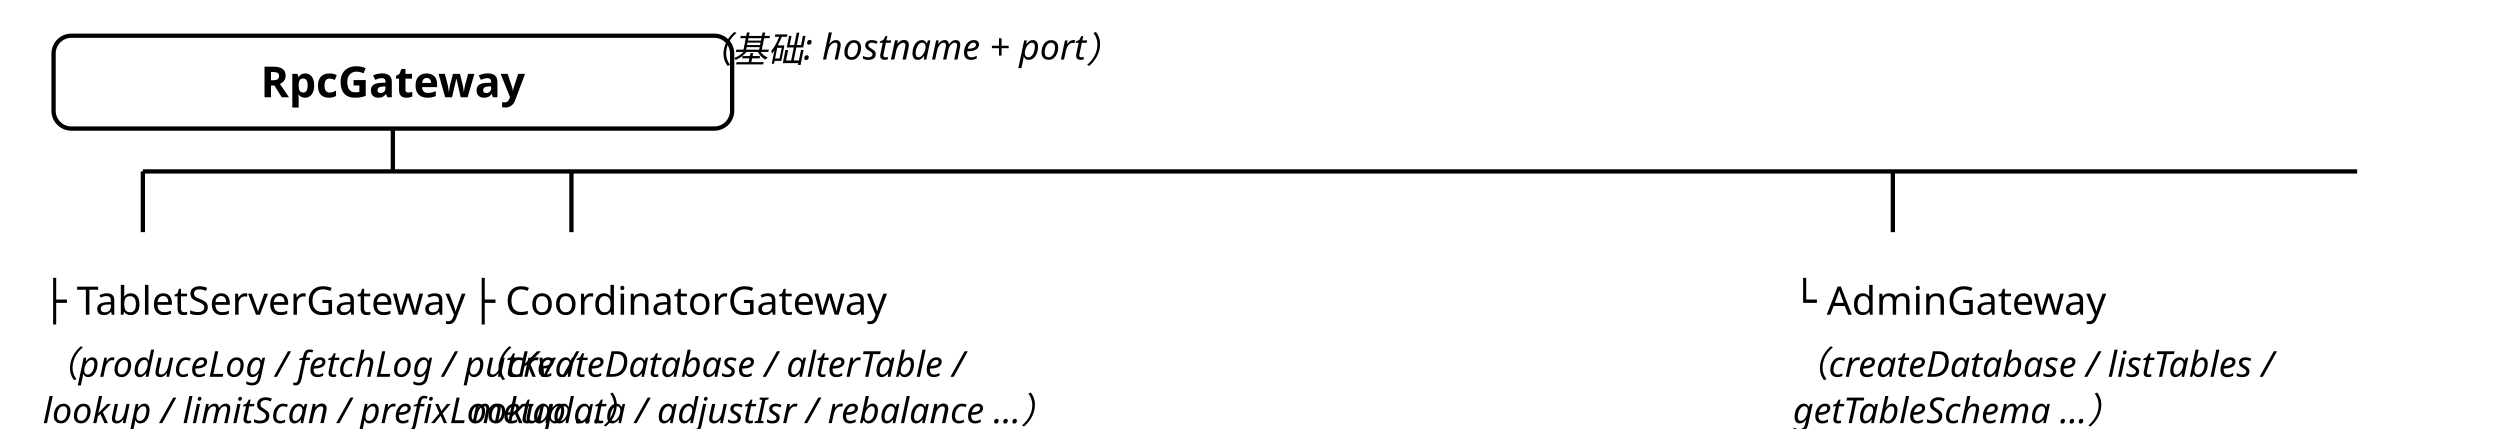
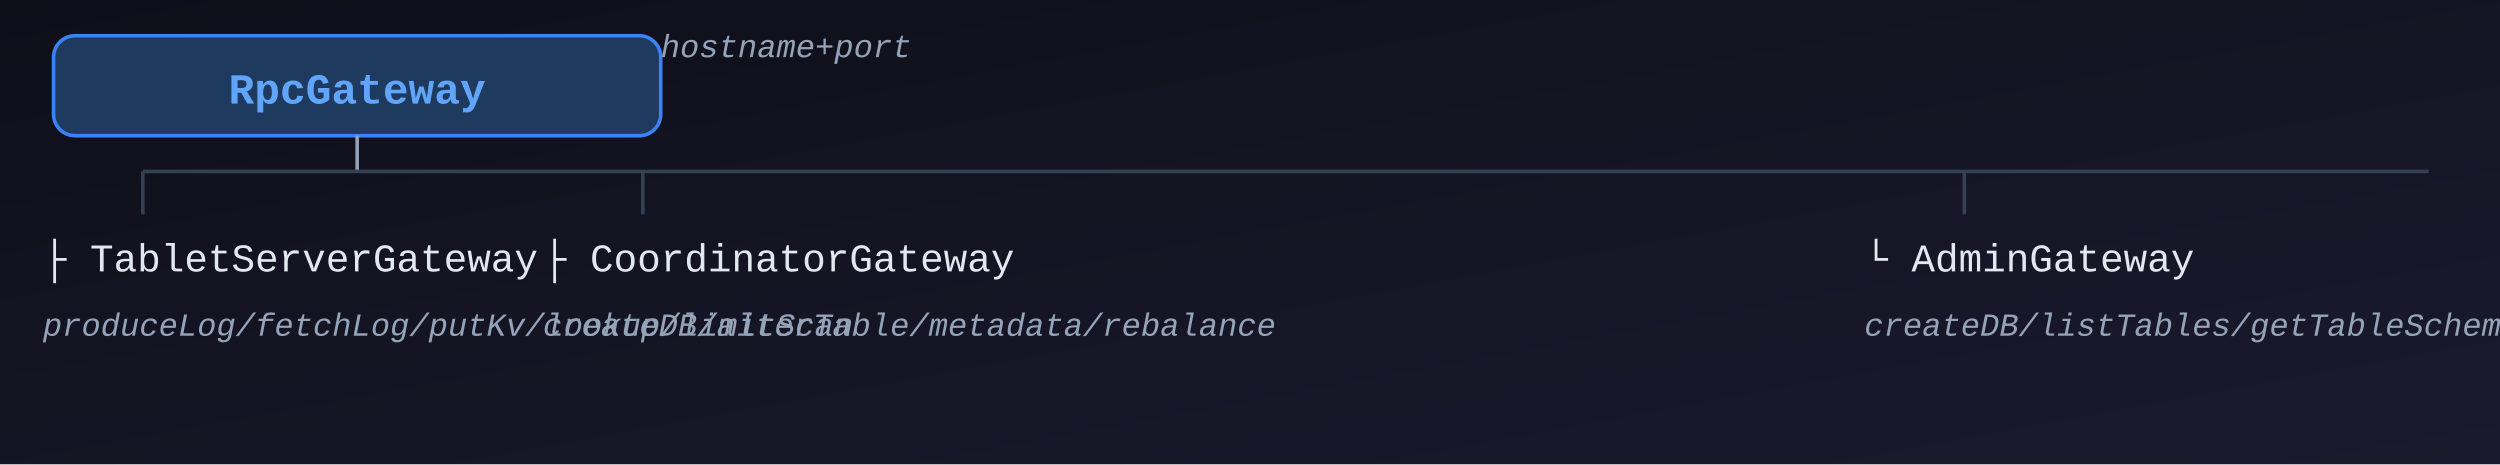
- <svg xmlns="http://www.w3.org/2000/svg" viewBox="0 0 700 120" width="700" height="120">
+ <svg xmlns="http://www.w3.org/2000/svg" viewBox="0 0 700 130" width="700" height="130">
  <defs>
-     <marker id="arrow-frpc1" markerWidth="8" markerHeight="6" refX="8" refY="3" orient="auto">
-       <path d="M0,0 L8,3 L0,6 Z" fill="currentColor" />
-     </marker>
+     <linearGradient id="bg-grad" x1="0%" y1="0%" x2="100%" y2="100%">
+       <stop offset="0%" stop-color="#0f0f1a" />
+       <stop offset="100%" stop-color="#1a1a2e" />
+     </linearGradient>
  </defs>
-   <rect x="15" y="10" width="190" height="26" rx="5" fill="transparent" stroke="currentColor" stroke-width="1.2" />
-   <text x="110" y="23" font-family="sans-serif" font-size="12" fill="currentColor" text-anchor="middle" dominant-baseline="middle" font-weight="bold">RpcGateway</text>
-   <text x="195" y="14" font-family="sans-serif" font-size="10" fill="currentColor" text-anchor="start" dominant-baseline="middle" font-style="italic">（基础: hostname + port）</text>
-   <line x1="110" y1="36" x2="110" y2="48" stroke="currentColor" stroke-width="1.2" />
-   <line x1="40" y1="48" x2="660" y2="48" stroke="currentColor" stroke-width="1.2" />
-   <line x1="40" y1="48" x2="40" y2="65" stroke="currentColor" stroke-width="1.2" />
-   <line x1="160" y1="48" x2="160" y2="65" stroke="currentColor" stroke-width="1.2" />
-   <line x1="530" y1="48" x2="530" y2="65" stroke="currentColor" stroke-width="1.2" />
-   <text x="12" y="85" font-family="sans-serif" font-size="11" fill="currentColor" text-anchor="start" dominant-baseline="middle">├ TabletServerGateway</text>
-   <text x="12" y="102" font-family="sans-serif" font-size="10" fill="currentColor" text-anchor="start" dominant-baseline="middle" font-style="italic">　　（produceLog / fetchLog / putKv / </text>
-   <text x="12" y="115" font-family="sans-serif" font-size="10" fill="currentColor" text-anchor="start" dominant-baseline="middle" font-style="italic">　　lookup / limitScan / prefixLookup ...）</text>
-   <text x="132" y="85" font-family="sans-serif" font-size="11" fill="currentColor" text-anchor="start" dominant-baseline="middle">├ CoordinatorGateway</text>
-   <text x="132" y="102" font-family="sans-serif" font-size="10" fill="currentColor" text-anchor="start" dominant-baseline="middle" font-style="italic">　　（createDatabase / alterTable / </text>
-   <text x="132" y="115" font-family="sans-serif" font-size="10" fill="currentColor" text-anchor="start" dominant-baseline="middle" font-style="italic">　　metadata / adjustIsr / rebalance ...）</text>
-   <text x="502" y="85" font-family="sans-serif" font-size="11" fill="currentColor" text-anchor="start" dominant-baseline="middle">└ AdminGateway</text>
-   <text x="502" y="102" font-family="sans-serif" font-size="10" fill="currentColor" text-anchor="start" dominant-baseline="middle" font-style="italic">　　（createDatabase / listTables / </text>
-   <text x="502" y="115" font-family="sans-serif" font-size="10" fill="currentColor" text-anchor="start" dominant-baseline="middle" font-style="italic">　　getTableSchema ...）</text>
+   <style>text{font-family:'SF Mono','Fira Code','Cascadia Code','Courier New','Microsoft YaHei','SimHei',monospace}</style>
+   <rect width="700" height="130" fill="url(#bg-grad)" />
+   <rect x="15" y="10" width="170" height="28" rx="6" fill="#1e3a5f" stroke="#3b82f6" stroke-width="1" />
+   <text x="100" y="29" font-size="12" fill="#60a5fa" text-anchor="middle" font-weight="bold">RpcGateway</text>
+   <text x="185" y="16" font-size="9" fill="#94a3b8" font-style="italic">hostname+port</text>
+   <line x1="100" y1="38" x2="100" y2="48" stroke="#94a3b8" stroke-width="1" />
+   <line x1="40" y1="48" x2="680" y2="48" stroke="#334155" stroke-width="1" />
+   <line x1="40" y1="48" x2="40" y2="60" stroke="#334155" stroke-width="1" />
+   <line x1="180" y1="48" x2="180" y2="60" stroke="#334155" stroke-width="1" />
+   <line x1="550" y1="48" x2="550" y2="60" stroke="#334155" stroke-width="1" />
+   <text x="12" y="76" font-size="11" fill="#e2e8f0">├ TabletServerGateway</text>
+   <text x="12" y="94" font-size="9" fill="#94a3b8" font-style="italic">　produceLog/fetchLog/putKv/lookup/limitScan</text>
+   <text x="152" y="76" font-size="11" fill="#e2e8f0">├ CoordinatorGateway</text>
+   <text x="152" y="94" font-size="9" fill="#94a3b8" font-style="italic">　createDB/alterTable/metadata/rebalance</text>
+   <text x="522" y="76" font-size="11" fill="#e2e8f0">└ AdminGateway</text>
+   <text x="522" y="94" font-size="9" fill="#94a3b8" font-style="italic">　createDB/listTables/getTableSchema</text>
</svg>
